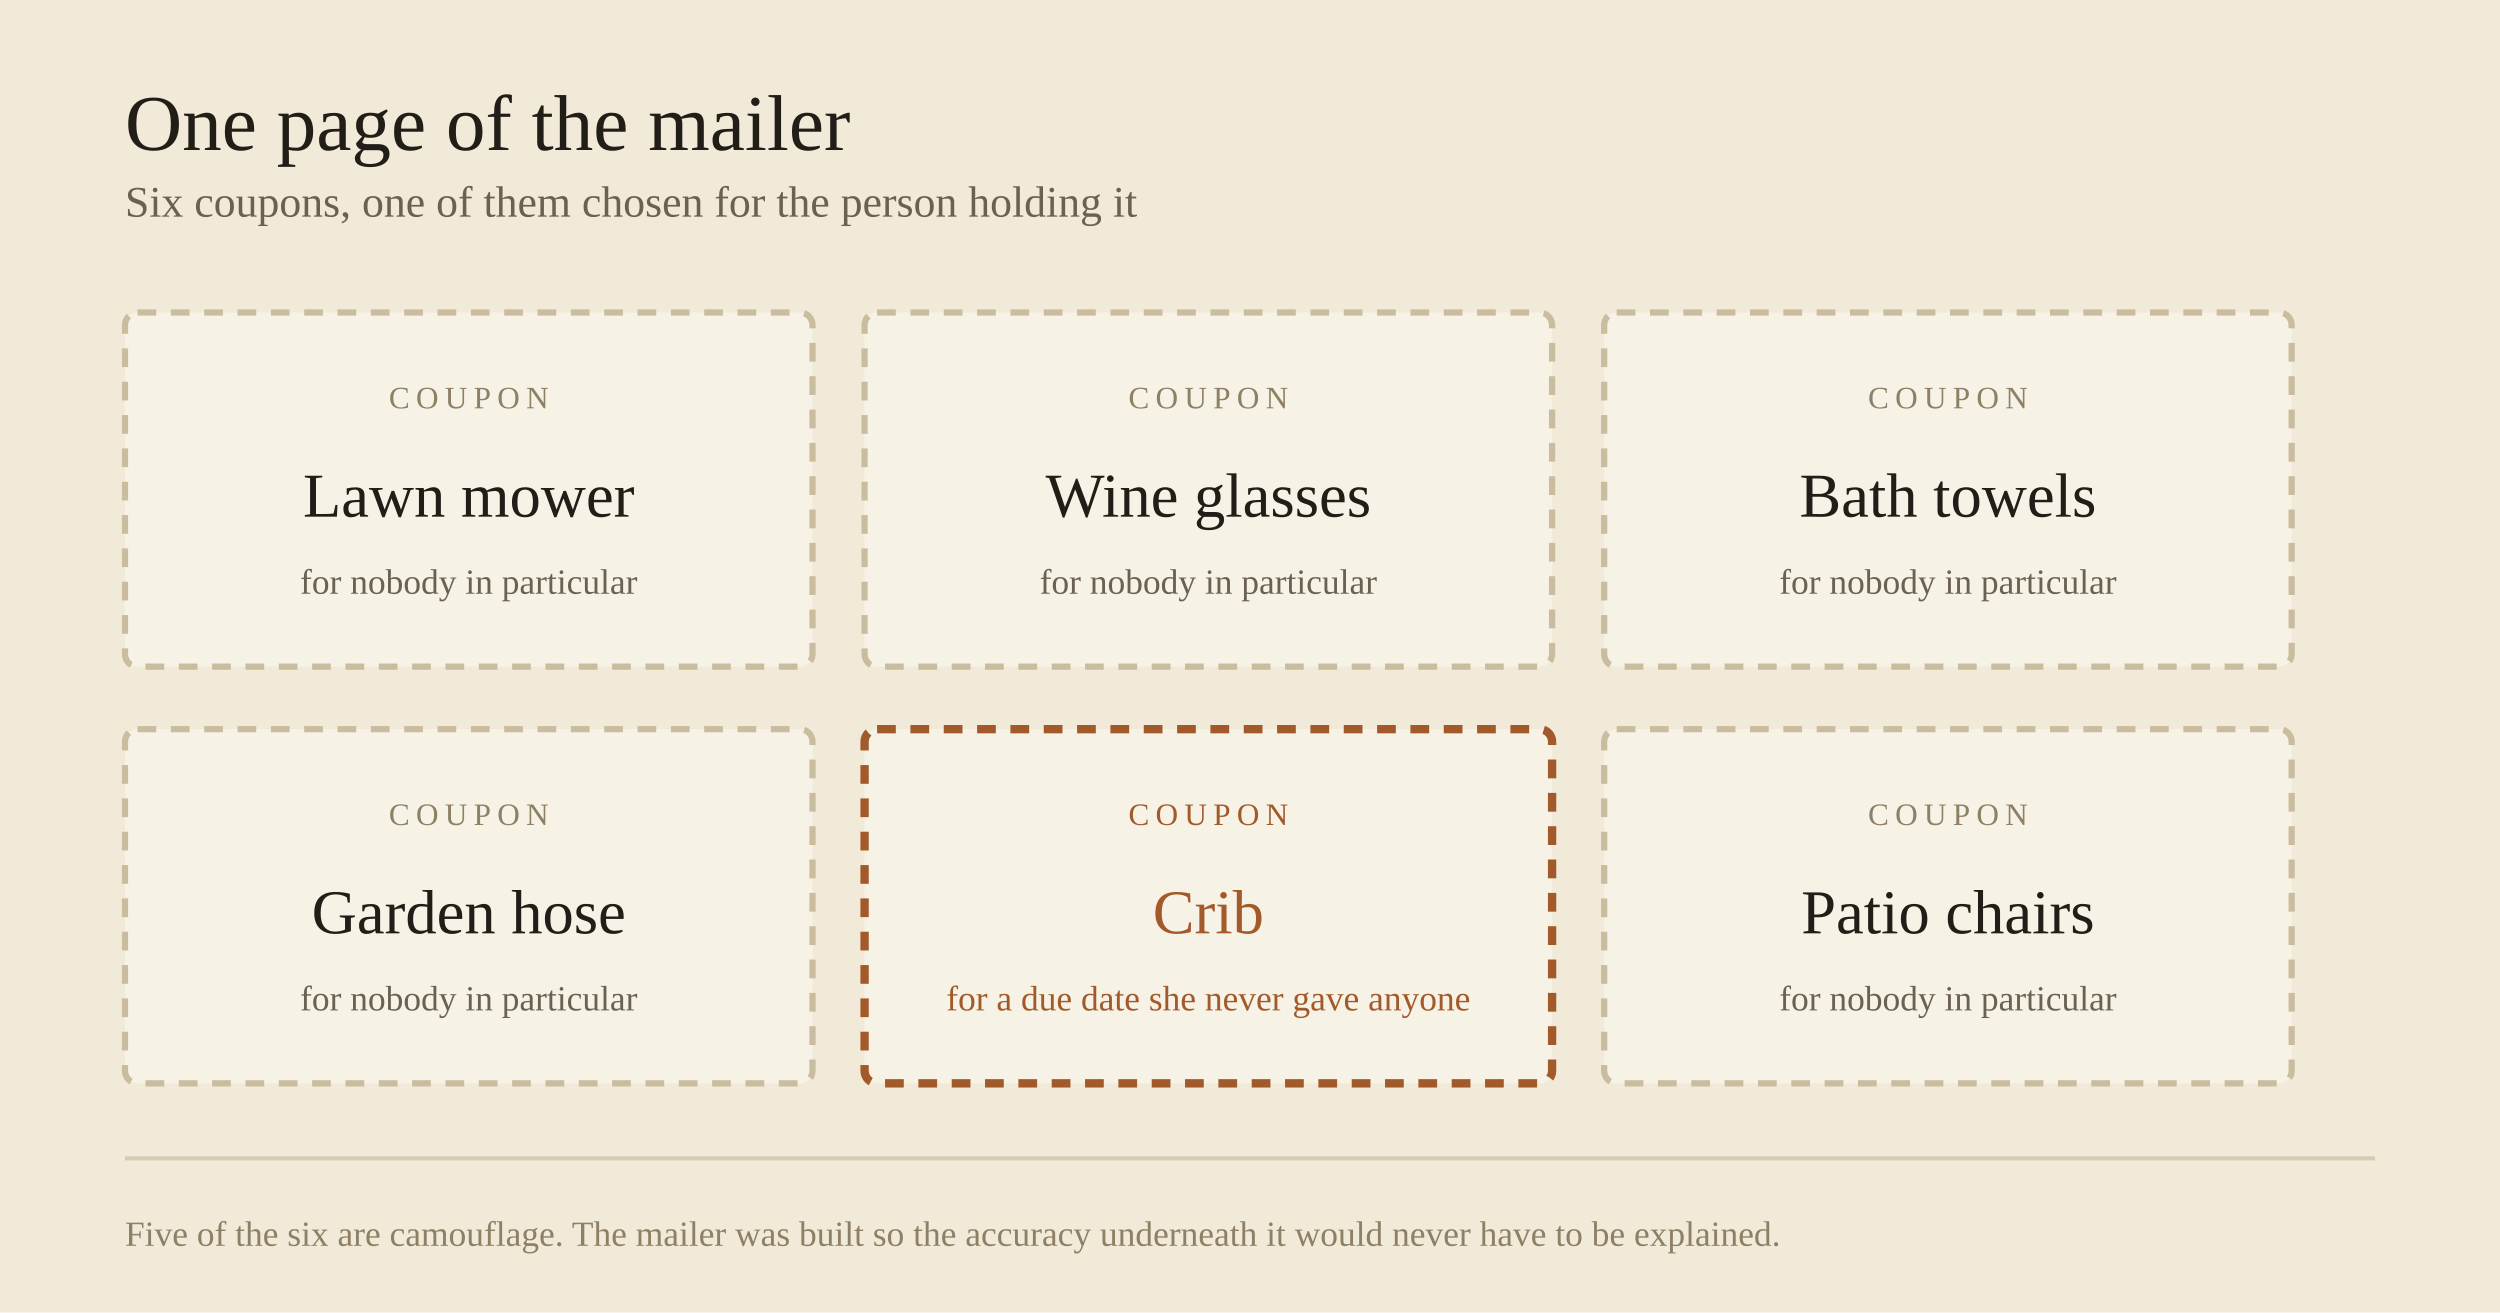
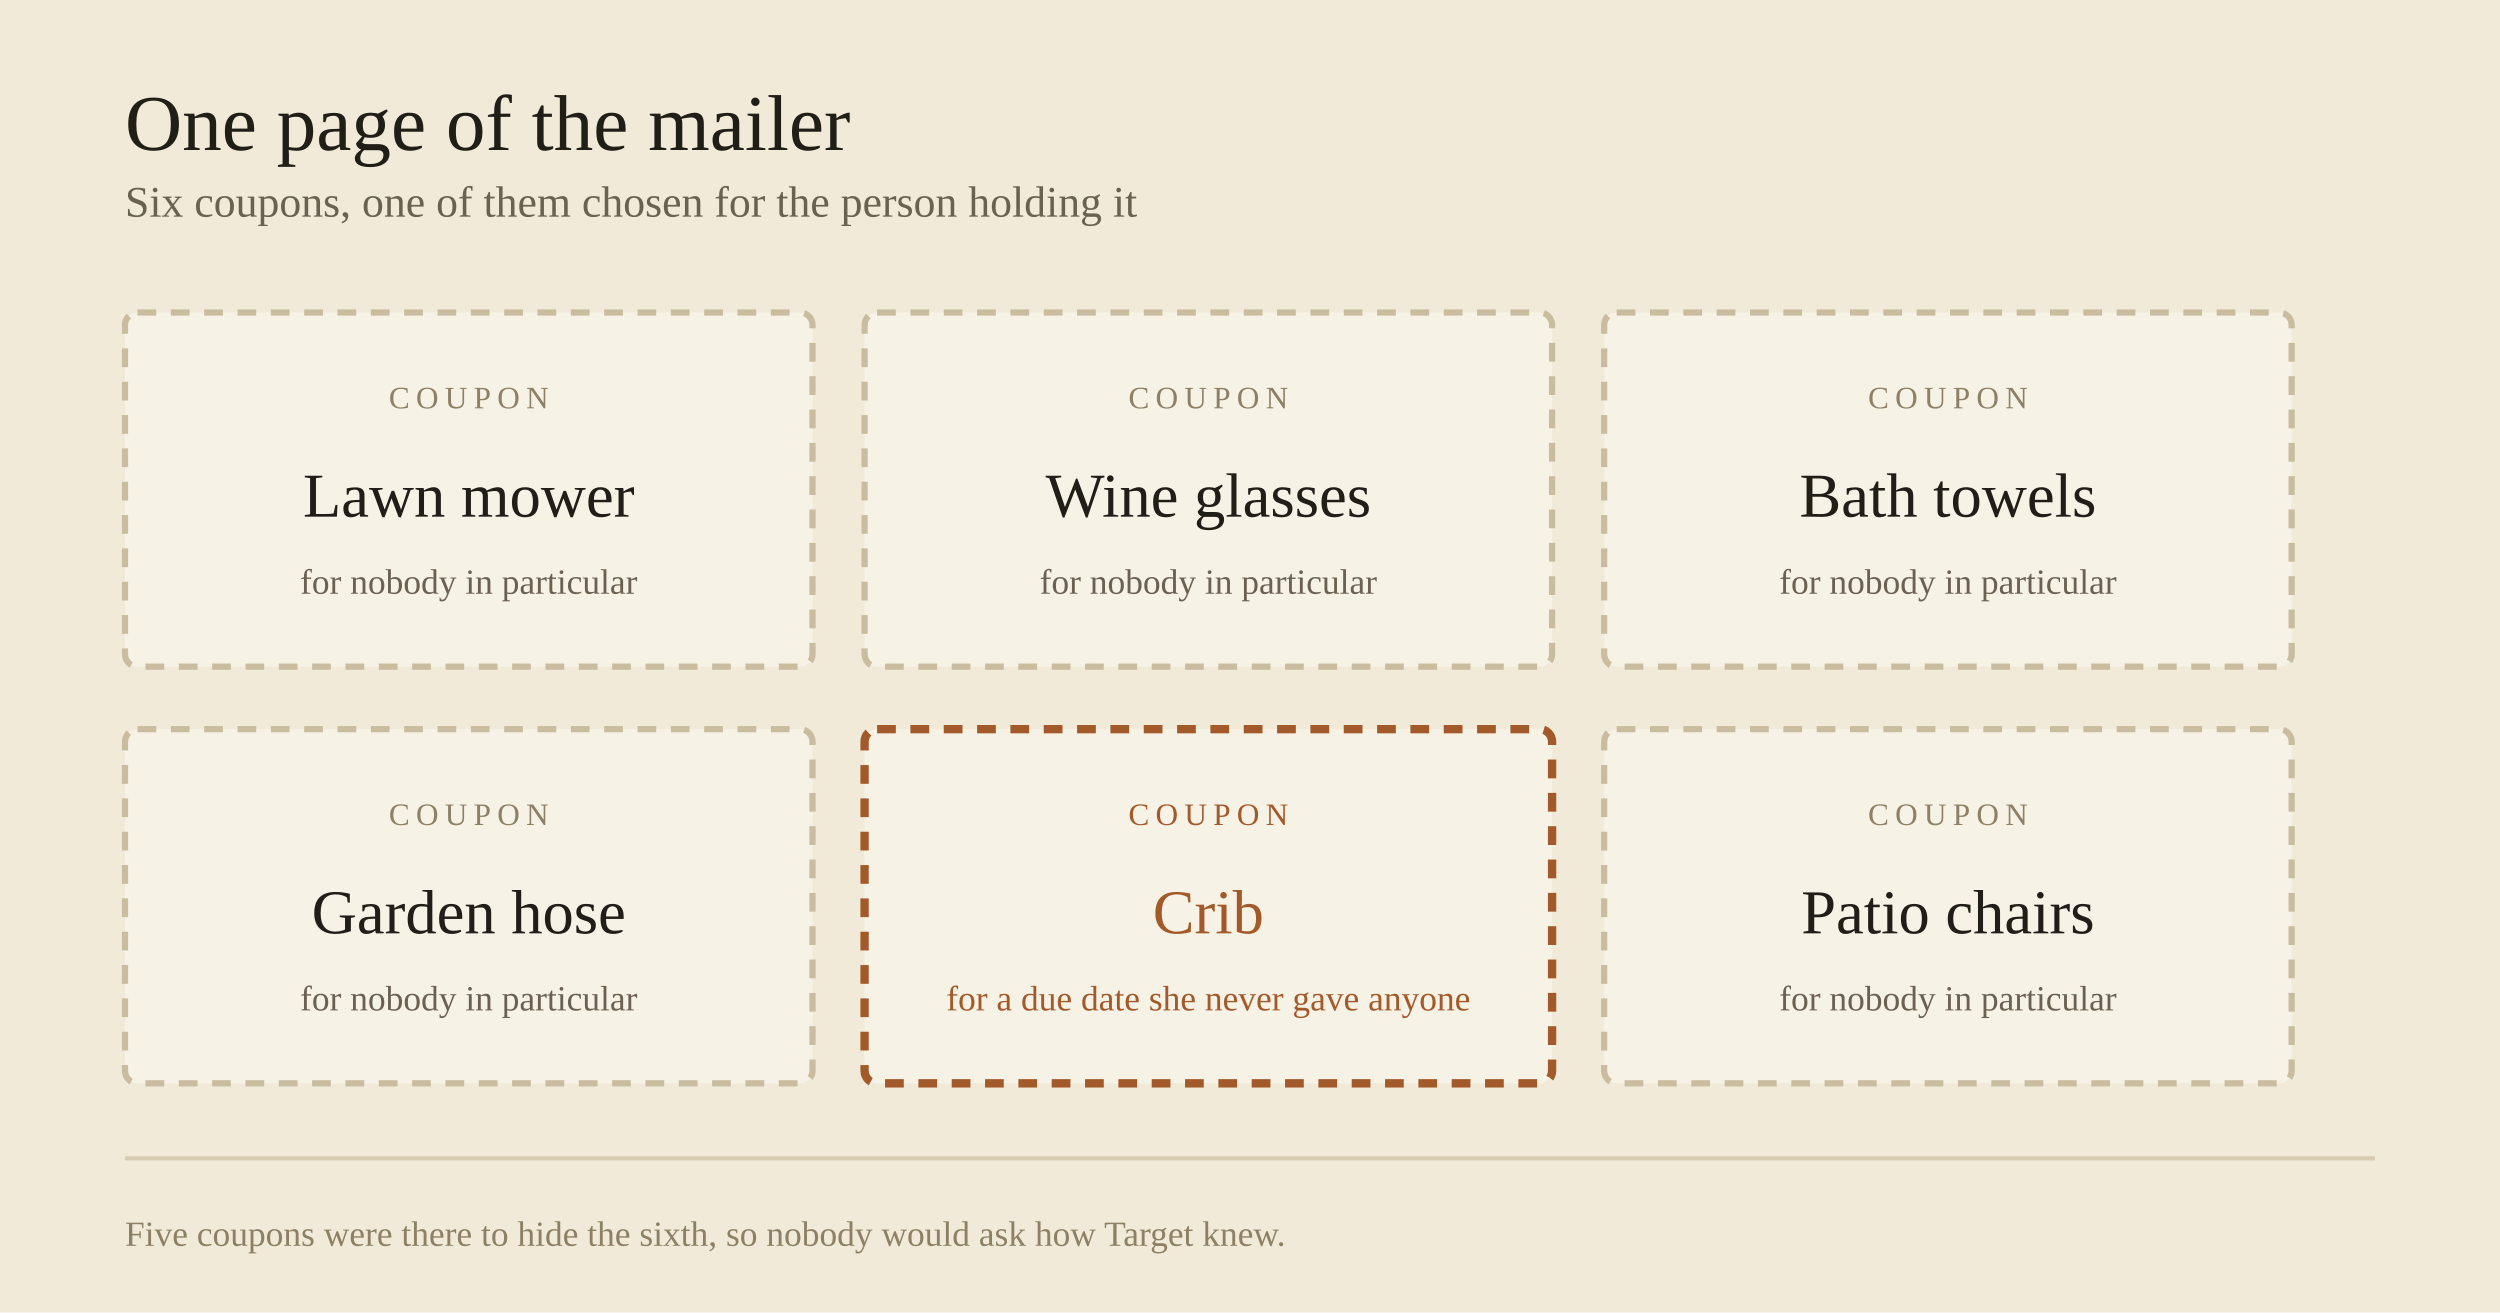
<svg xmlns="http://www.w3.org/2000/svg" width="1200" height="630" viewBox="0 0 1200 630">
  <rect width="1200" height="630" fill="#f1ead9" />
  <g font-family="Georgia, 'Times New Roman', serif" fill="#211d17">
    <text x="60" y="72" font-size="38">One page of the mailer</text>
    <text x="60" y="104" font-size="21" fill="#6b6153">Six coupons, one of them chosen for the person holding it</text>
  </g>
  <g stroke="#cabd9f" stroke-width="3" stroke-dasharray="9 7" fill="#f7f2e6">
    <rect x="60" y="150" width="330" height="170" rx="6" />
    <rect x="415" y="150" width="330" height="170" rx="6" />
    <rect x="770" y="150" width="330" height="170" rx="6" />
    <rect x="60" y="350" width="330" height="170" rx="6" />
    <rect x="770" y="350" width="330" height="170" rx="6" />
  </g>
  <rect x="415" y="350" width="330" height="170" rx="6" stroke="#a35a2a" stroke-width="4" stroke-dasharray="9 7" fill="#f7f2e6" />
  <g font-family="Georgia, 'Times New Roman', serif" text-anchor="middle">
    <g font-size="15" fill="#8d8065" letter-spacing="3">
      <text x="225" y="196">COUPON</text>
      <text x="580" y="196">COUPON</text>
      <text x="935" y="196">COUPON</text>
      <text x="225" y="396">COUPON</text>
      <text x="935" y="396">COUPON</text>
      <text x="580" y="396" fill="#a35a2a">COUPON</text>
    </g>
    <g font-size="30" fill="#211d17">
      <text x="225" y="248">Lawn mower</text>
      <text x="580" y="248">Wine glasses</text>
      <text x="935" y="248">Bath towels</text>
      <text x="225" y="448">Garden hose</text>
      <text x="935" y="448">Patio chairs</text>
      <text x="580" y="448" fill="#a35a2a">Crib</text>
    </g>
    <g font-size="17" fill="#6b6153">
      <text x="225" y="285">for nobody in particular</text>
      <text x="580" y="285">for nobody in particular</text>
      <text x="935" y="285">for nobody in particular</text>
      <text x="225" y="485">for nobody in particular</text>
      <text x="935" y="485">for nobody in particular</text>
      <text x="580" y="485" fill="#a35a2a">for a due date she never gave anyone</text>
    </g>
  </g>
  <g stroke="#d7cbb2" stroke-width="2">
    <line x1="60" y1="556" x2="1140" y2="556" />
  </g>
-   <text x="60" y="598" font-family="Georgia, 'Times New Roman', serif" font-size="17" fill="#8d8065">Five of the six are camouflage. The mailer was built so the accuracy underneath it would never have to be explained.</text>
+   <text x="60" y="598" font-family="Georgia, 'Times New Roman', serif" font-size="17" fill="#8d8065">Five coupons were there to hide the sixth, so nobody would ask how Target knew.</text>
</svg>
